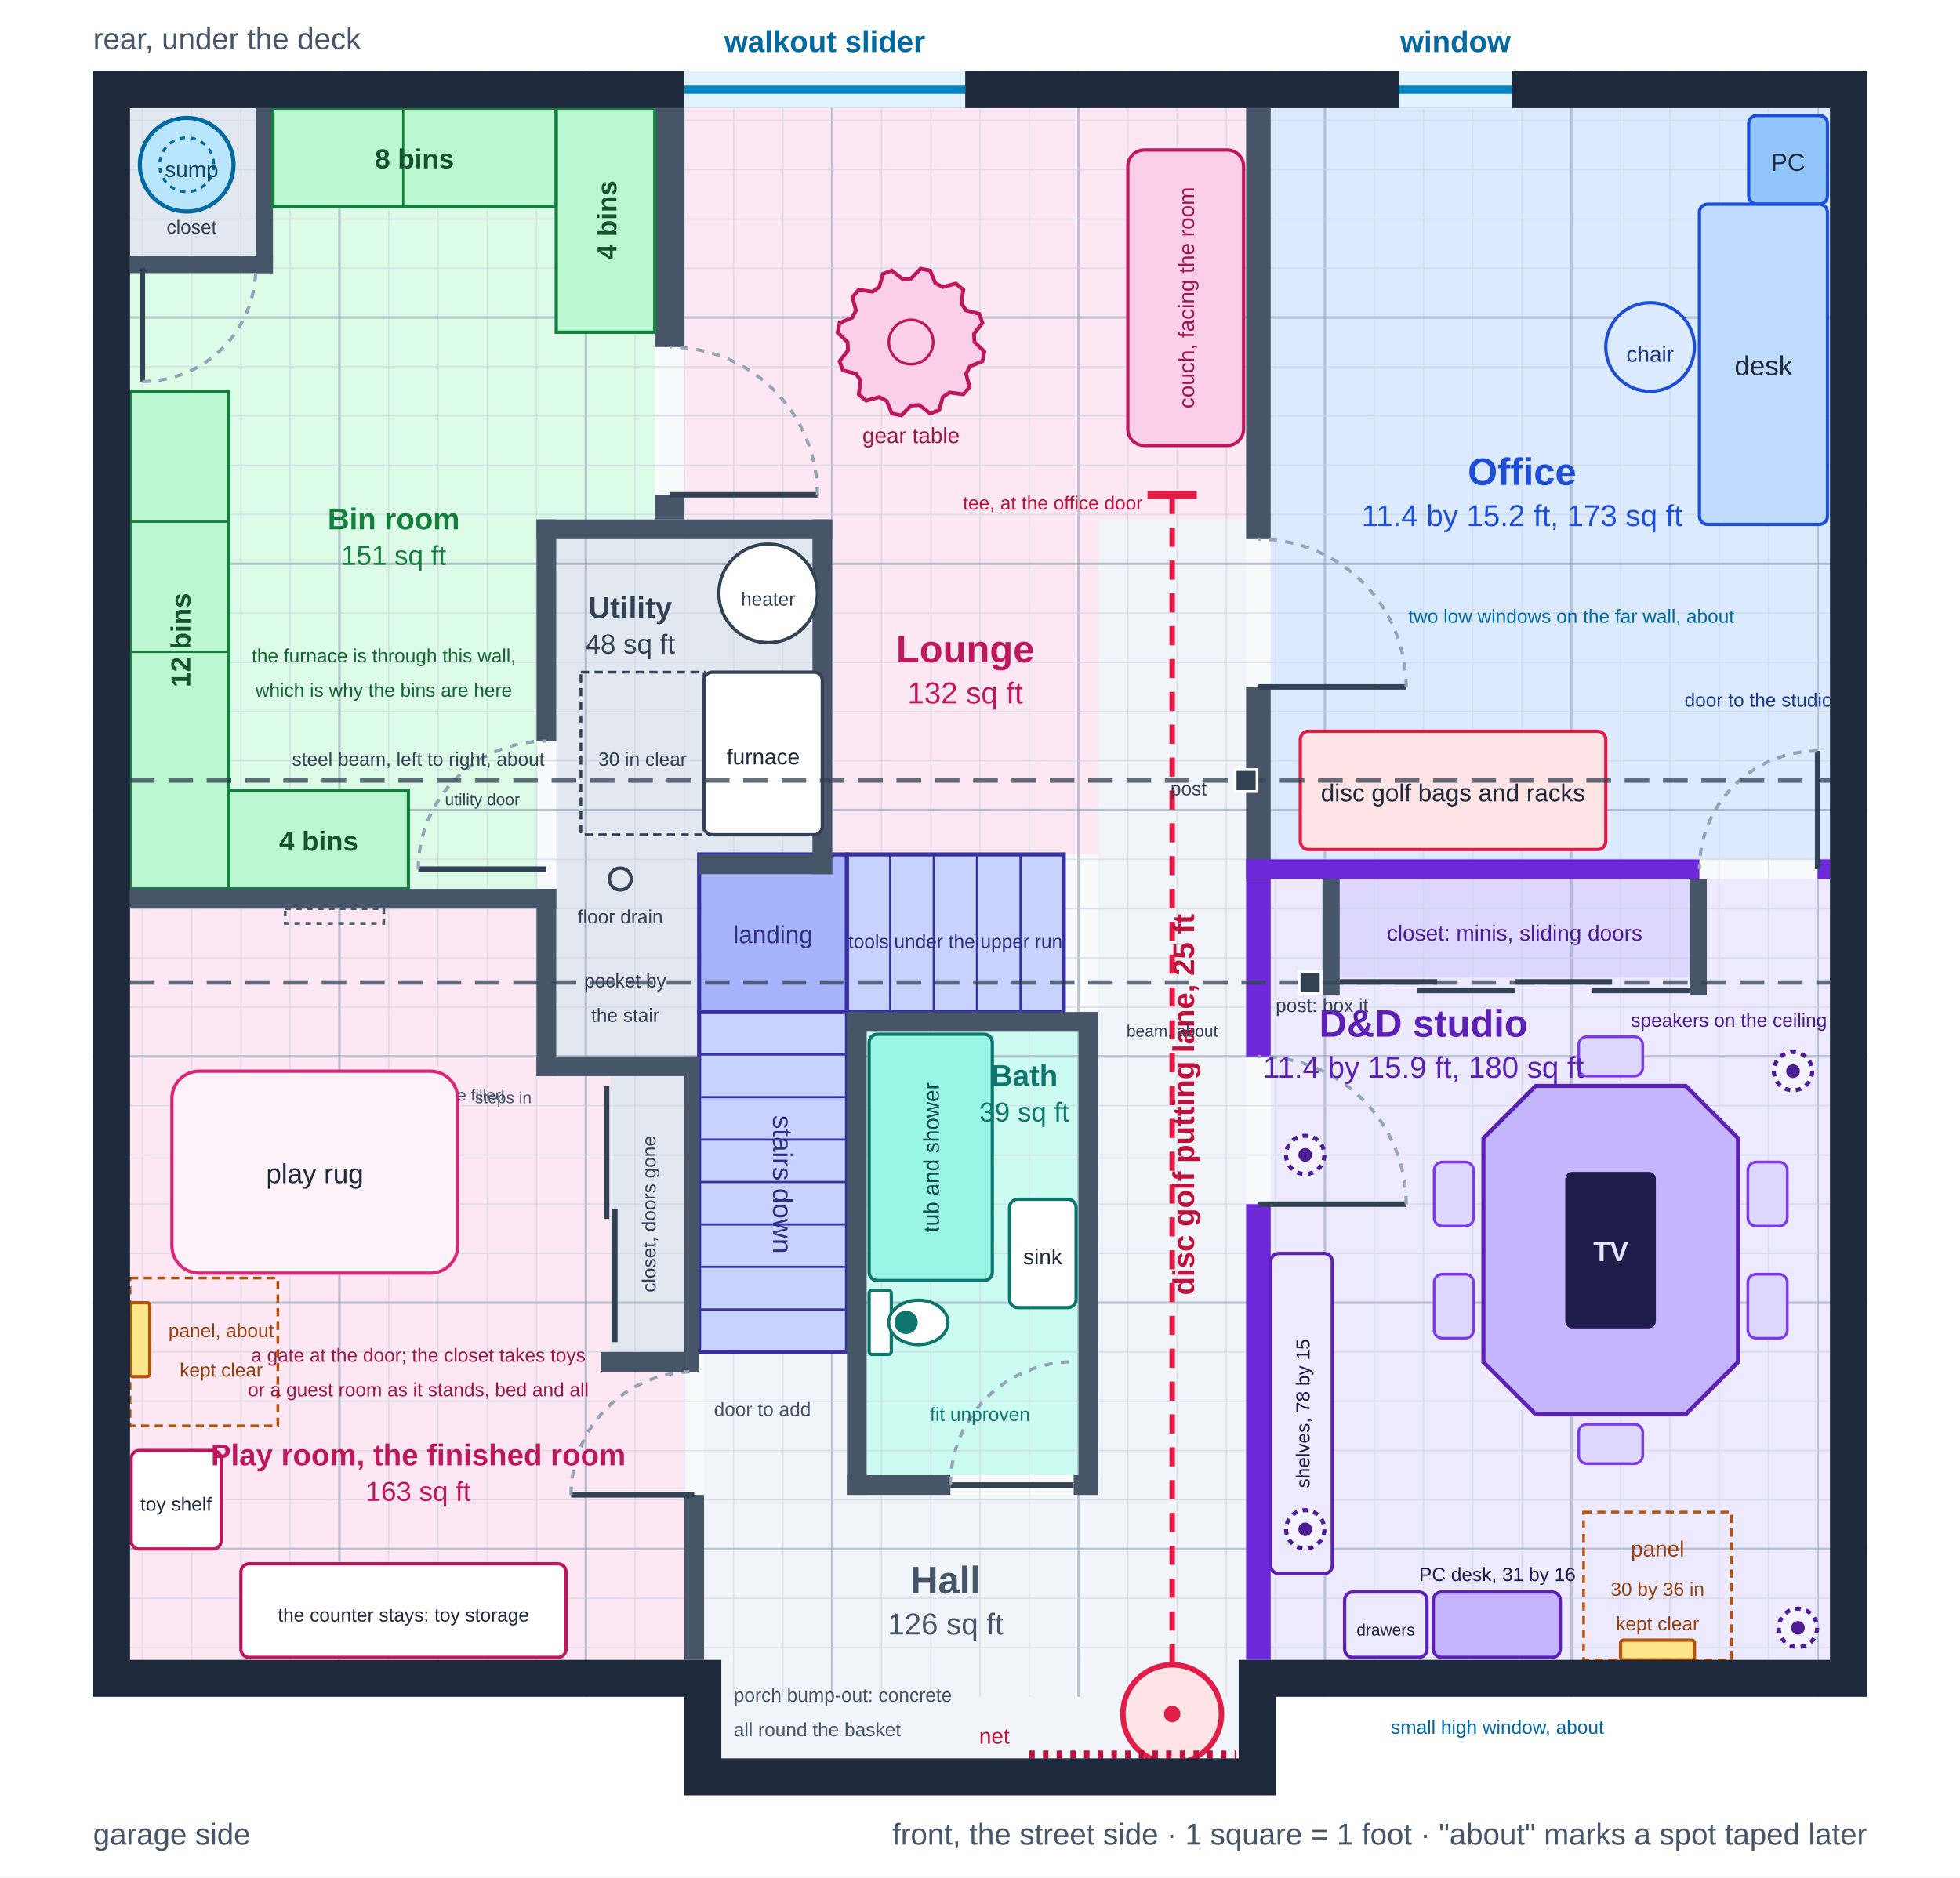
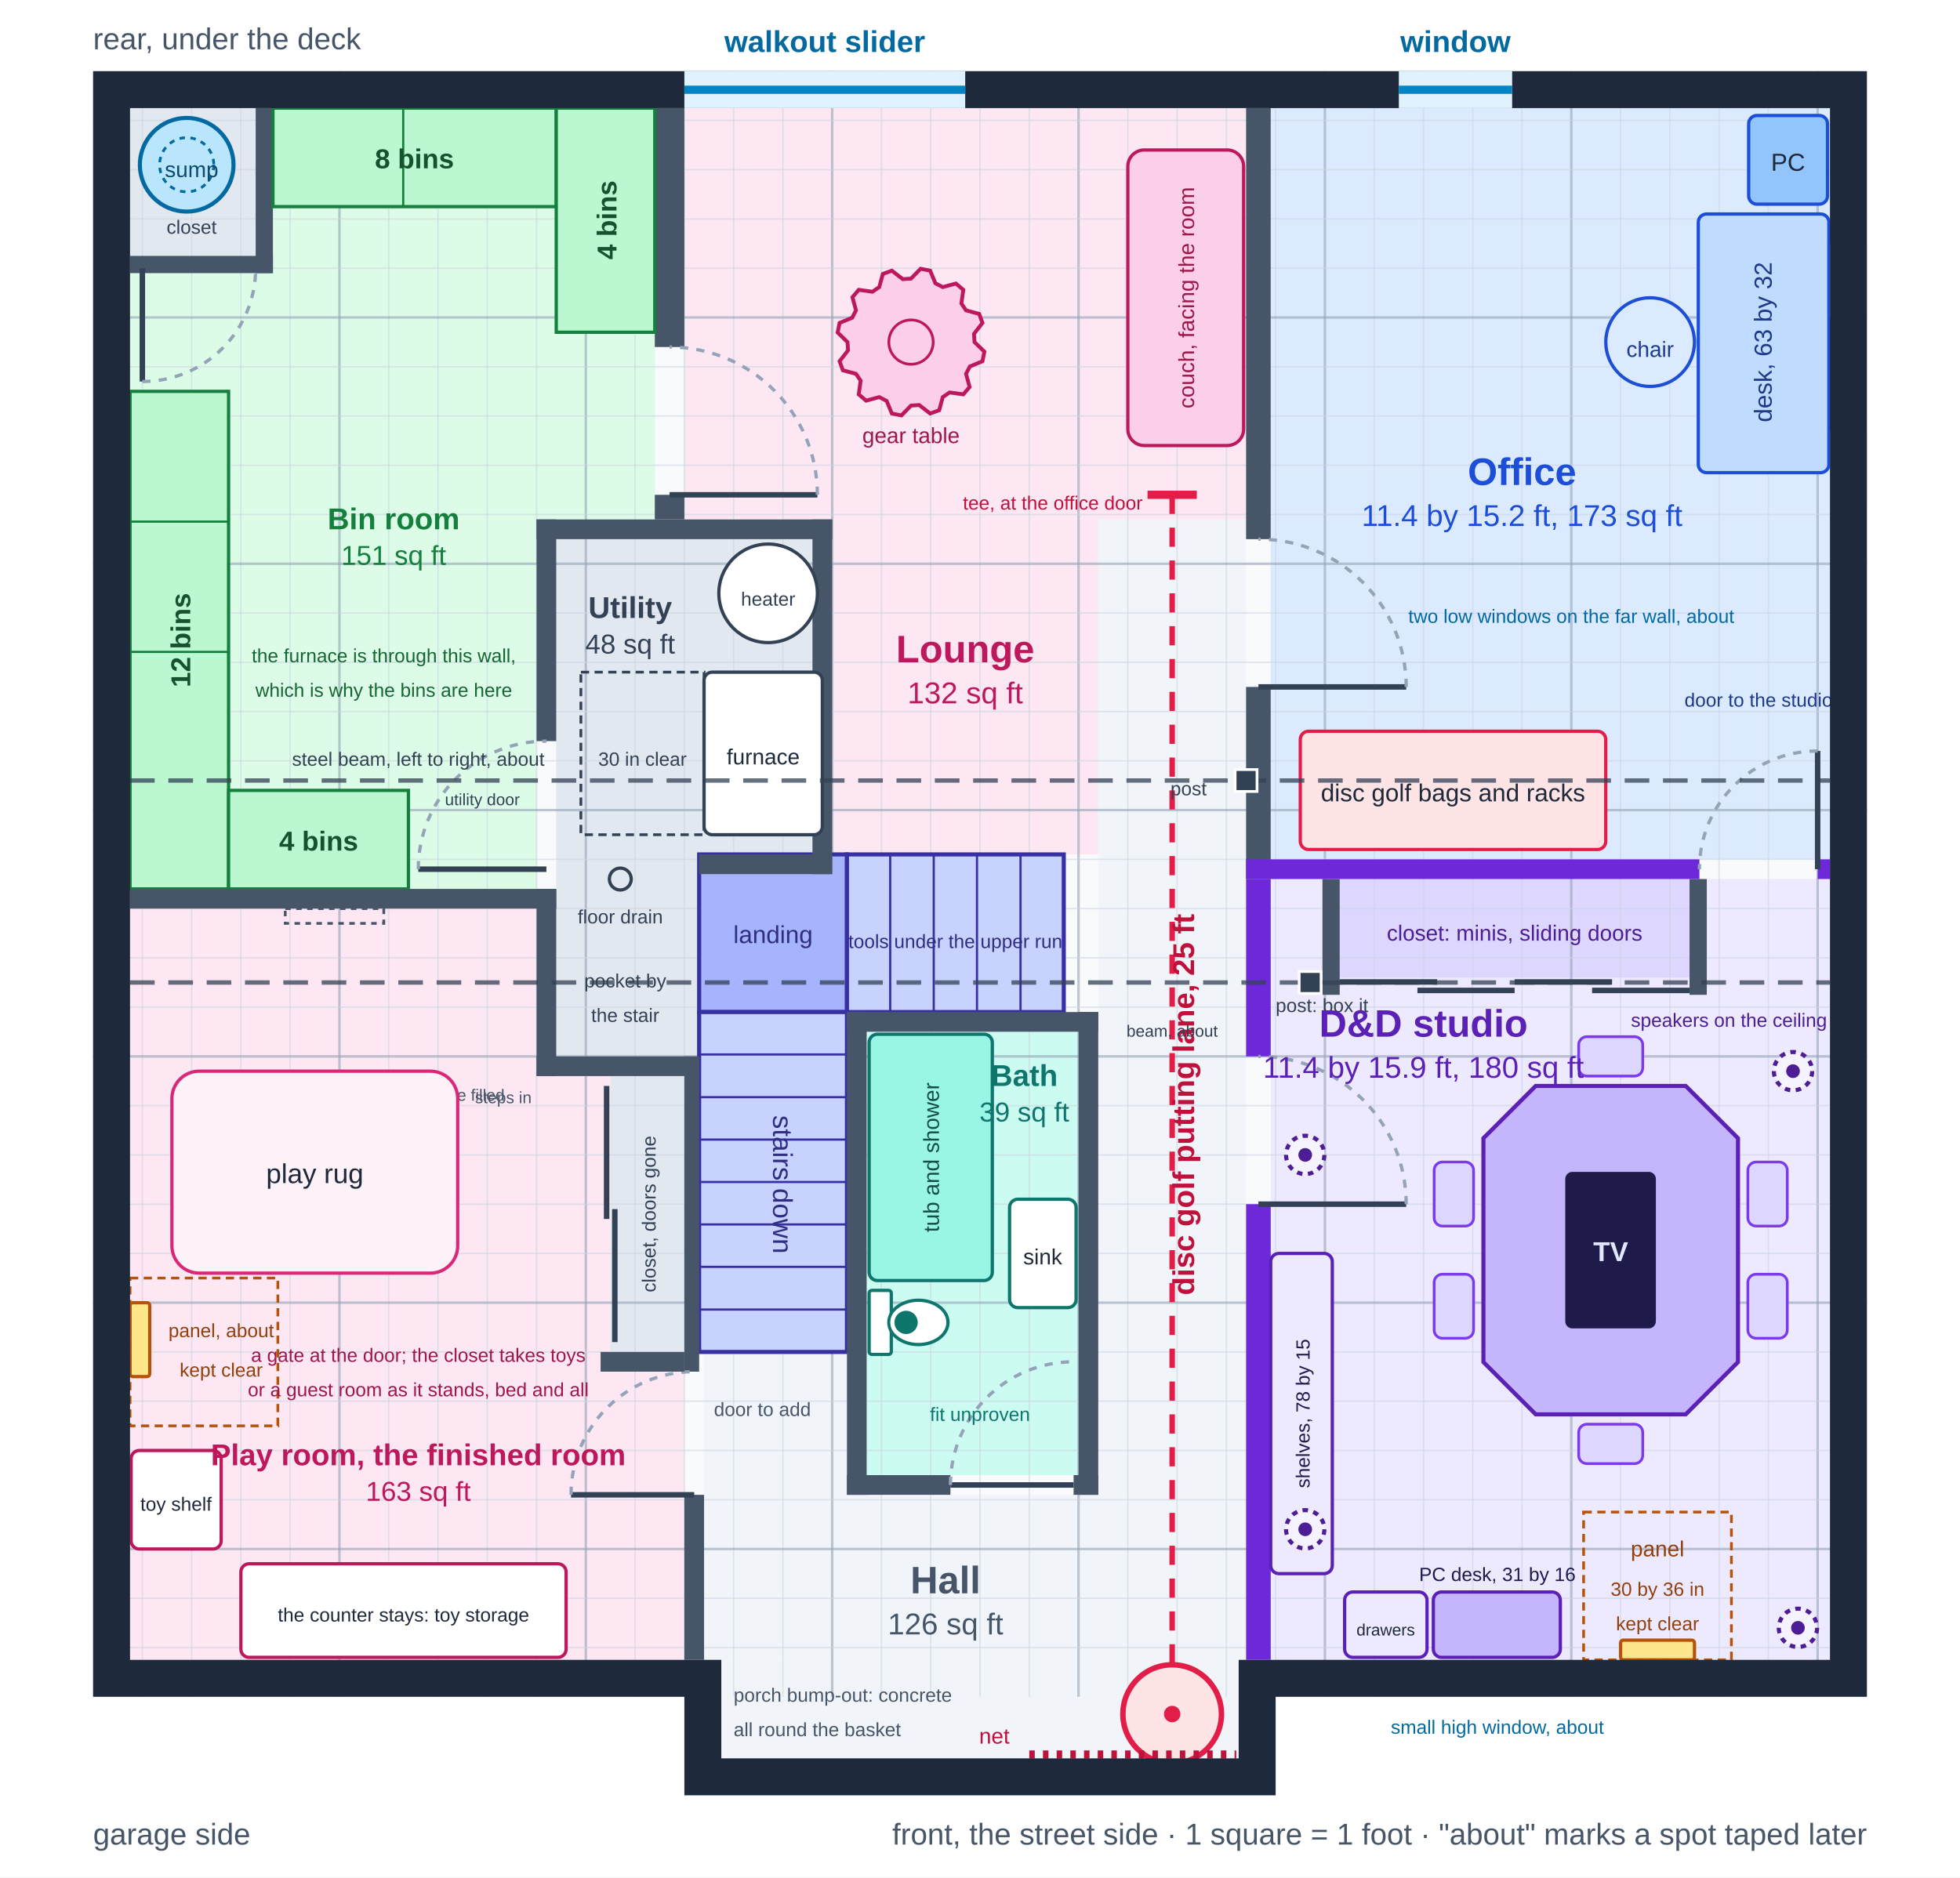
<svg xmlns="http://www.w3.org/2000/svg" viewBox="0 0 716 686" width="716" height="686" font-family="Segoe UI, Arial, sans-serif" role="img" aria-label="The basement with the D&amp;D studio by the office: studio, office, bins by the utilities, the finished room as the play room, the lane">
  <rect width="716" height="686" fill="#ffffff" />
  <rect x="34.0" y="26.0" width="648.0" height="594.0" fill="#f8fafc" />
  <rect x="250.0" y="620.0" width="216.0" height="36.0" fill="#f8fafc" />
  <rect x="47.5" y="39.5" width="191.7" height="150.3" fill="#dcfce7" />
  <rect x="47.5" y="189.8" width="148.5" height="135.0" fill="#dcfce7" />
  <rect x="47.5" y="39.5" width="45.9" height="54.0" fill="#e2e8f0" />
  <rect x="47.5" y="332.0" width="148.5" height="54.0" fill="#fce7f3" />
  <rect x="47.5" y="386.0" width="202.5" height="220.5" fill="#fce7f3" />
  <rect x="223.0" y="393.2" width="27.0" height="100.8" fill="#e2e8f0" />
  <rect x="464.2" y="321.2" width="204.3" height="285.3" fill="#ede9fe" />
  <rect x="489.4" y="321.2" width="127.8" height="36.0" fill="#ddd6fe" />
  <rect x="203.2" y="197.0" width="100.8" height="115.2" fill="#e2e8f0" />
  <rect x="203.2" y="312.2" width="52.2" height="73.8" fill="#e2e8f0" />
  <rect x="250.0" y="39.5" width="205.2" height="150.3" fill="#fce7f3" />
  <rect x="304.0" y="189.8" width="97.2" height="122.4" fill="#fce7f3" />
  <rect x="401.2" y="189.8" width="54.0" height="180.0" fill="#f1f5f9" />
  <rect x="401.2" y="369.8" width="54.0" height="176.4" fill="#f1f5f9" />
  <rect x="257.2" y="494.0" width="52.2" height="52.2" fill="#f1f5f9" />
  <rect x="257.2" y="546.2" width="198.0" height="60.3" fill="#f1f5f9" />
  <rect x="263.5" y="606.5" width="189.0" height="36.0" fill="#f1f5f9" />
  <rect x="464.2" y="39.5" width="204.3" height="274.5" fill="#dbeafe" />
  <rect x="316.6" y="377.0" width="77.4" height="162.0" fill="#ccfbf1" />
  <line x1="52.0" y1="26.0" x2="52.0" y2="620.0" stroke="#cbd5e1" stroke-width="0.5" opacity="0.6" />
  <line x1="70.0" y1="26.0" x2="70.0" y2="620.0" stroke="#cbd5e1" stroke-width="0.5" opacity="0.6" />
  <line x1="88.0" y1="26.0" x2="88.0" y2="620.0" stroke="#cbd5e1" stroke-width="0.5" opacity="0.6" />
  <line x1="106.0" y1="26.0" x2="106.0" y2="620.0" stroke="#cbd5e1" stroke-width="0.5" opacity="0.6" />
  <line x1="124.0" y1="26.0" x2="124.0" y2="620.0" stroke="#94a3b8" stroke-width="0.9" opacity="0.6" />
  <line x1="142.0" y1="26.0" x2="142.0" y2="620.0" stroke="#cbd5e1" stroke-width="0.5" opacity="0.6" />
  <line x1="160.0" y1="26.0" x2="160.0" y2="620.0" stroke="#cbd5e1" stroke-width="0.5" opacity="0.6" />
  <line x1="178.0" y1="26.0" x2="178.0" y2="620.0" stroke="#cbd5e1" stroke-width="0.5" opacity="0.6" />
  <line x1="196.0" y1="26.0" x2="196.0" y2="620.0" stroke="#cbd5e1" stroke-width="0.5" opacity="0.6" />
  <line x1="214.0" y1="26.0" x2="214.0" y2="620.0" stroke="#94a3b8" stroke-width="0.9" opacity="0.6" />
  <line x1="232.0" y1="26.0" x2="232.0" y2="620.0" stroke="#cbd5e1" stroke-width="0.5" opacity="0.6" />
  <line x1="250.0" y1="26.0" x2="250.0" y2="620.0" stroke="#cbd5e1" stroke-width="0.5" opacity="0.6" />
  <line x1="268.0" y1="26.0" x2="268.0" y2="620.0" stroke="#cbd5e1" stroke-width="0.5" opacity="0.6" />
  <line x1="286.0" y1="26.0" x2="286.0" y2="620.0" stroke="#cbd5e1" stroke-width="0.5" opacity="0.6" />
  <line x1="304.0" y1="26.0" x2="304.0" y2="620.0" stroke="#94a3b8" stroke-width="0.9" opacity="0.6" />
  <line x1="322.0" y1="26.0" x2="322.0" y2="620.0" stroke="#cbd5e1" stroke-width="0.5" opacity="0.6" />
  <line x1="340.0" y1="26.0" x2="340.0" y2="620.0" stroke="#cbd5e1" stroke-width="0.5" opacity="0.6" />
  <line x1="358.0" y1="26.0" x2="358.0" y2="620.0" stroke="#cbd5e1" stroke-width="0.5" opacity="0.6" />
  <line x1="376.0" y1="26.0" x2="376.0" y2="620.0" stroke="#cbd5e1" stroke-width="0.5" opacity="0.6" />
  <line x1="394.0" y1="26.0" x2="394.0" y2="620.0" stroke="#94a3b8" stroke-width="0.9" opacity="0.6" />
  <line x1="412.0" y1="26.0" x2="412.0" y2="620.0" stroke="#cbd5e1" stroke-width="0.5" opacity="0.6" />
  <line x1="430.0" y1="26.0" x2="430.0" y2="620.0" stroke="#cbd5e1" stroke-width="0.5" opacity="0.6" />
  <line x1="448.0" y1="26.0" x2="448.0" y2="620.0" stroke="#cbd5e1" stroke-width="0.5" opacity="0.6" />
  <line x1="466.0" y1="26.0" x2="466.0" y2="620.0" stroke="#cbd5e1" stroke-width="0.5" opacity="0.6" />
  <line x1="484.0" y1="26.0" x2="484.0" y2="620.0" stroke="#94a3b8" stroke-width="0.9" opacity="0.6" />
  <line x1="502.0" y1="26.0" x2="502.0" y2="620.0" stroke="#cbd5e1" stroke-width="0.5" opacity="0.6" />
  <line x1="520.0" y1="26.0" x2="520.0" y2="620.0" stroke="#cbd5e1" stroke-width="0.5" opacity="0.6" />
  <line x1="538.0" y1="26.0" x2="538.0" y2="620.0" stroke="#cbd5e1" stroke-width="0.5" opacity="0.6" />
  <line x1="556.0" y1="26.0" x2="556.0" y2="620.0" stroke="#cbd5e1" stroke-width="0.5" opacity="0.6" />
  <line x1="574.0" y1="26.0" x2="574.0" y2="620.0" stroke="#94a3b8" stroke-width="0.9" opacity="0.6" />
  <line x1="592.0" y1="26.0" x2="592.0" y2="620.0" stroke="#cbd5e1" stroke-width="0.5" opacity="0.6" />
  <line x1="610.0" y1="26.0" x2="610.0" y2="620.0" stroke="#cbd5e1" stroke-width="0.5" opacity="0.6" />
  <line x1="628.0" y1="26.0" x2="628.0" y2="620.0" stroke="#cbd5e1" stroke-width="0.5" opacity="0.6" />
  <line x1="646.0" y1="26.0" x2="646.0" y2="620.0" stroke="#cbd5e1" stroke-width="0.5" opacity="0.6" />
  <line x1="664.0" y1="26.0" x2="664.0" y2="620.0" stroke="#94a3b8" stroke-width="0.9" opacity="0.6" />
  <line x1="34.0" y1="44.0" x2="682.0" y2="44.0" stroke="#cbd5e1" stroke-width="0.5" opacity="0.6" />
  <line x1="34.0" y1="62.0" x2="682.0" y2="62.0" stroke="#cbd5e1" stroke-width="0.5" opacity="0.6" />
  <line x1="34.0" y1="80.0" x2="682.0" y2="80.0" stroke="#cbd5e1" stroke-width="0.5" opacity="0.6" />
  <line x1="34.0" y1="98.0" x2="682.0" y2="98.0" stroke="#cbd5e1" stroke-width="0.5" opacity="0.6" />
  <line x1="34.0" y1="116.0" x2="682.0" y2="116.0" stroke="#94a3b8" stroke-width="0.9" opacity="0.6" />
  <line x1="34.0" y1="134.0" x2="682.0" y2="134.0" stroke="#cbd5e1" stroke-width="0.5" opacity="0.6" />
  <line x1="34.0" y1="152.0" x2="682.0" y2="152.0" stroke="#cbd5e1" stroke-width="0.5" opacity="0.6" />
  <line x1="34.0" y1="170.0" x2="682.0" y2="170.0" stroke="#cbd5e1" stroke-width="0.5" opacity="0.6" />
  <line x1="34.0" y1="188.0" x2="682.0" y2="188.0" stroke="#cbd5e1" stroke-width="0.5" opacity="0.6" />
  <line x1="34.0" y1="206.0" x2="682.0" y2="206.0" stroke="#94a3b8" stroke-width="0.9" opacity="0.6" />
  <line x1="34.0" y1="224.0" x2="682.0" y2="224.0" stroke="#cbd5e1" stroke-width="0.5" opacity="0.6" />
  <line x1="34.0" y1="242.0" x2="682.0" y2="242.0" stroke="#cbd5e1" stroke-width="0.5" opacity="0.6" />
  <line x1="34.0" y1="260.0" x2="682.0" y2="260.0" stroke="#cbd5e1" stroke-width="0.5" opacity="0.6" />
  <line x1="34.0" y1="278.0" x2="682.0" y2="278.0" stroke="#cbd5e1" stroke-width="0.5" opacity="0.6" />
  <line x1="34.0" y1="296.0" x2="682.0" y2="296.0" stroke="#94a3b8" stroke-width="0.9" opacity="0.6" />
  <line x1="34.0" y1="314.0" x2="682.0" y2="314.0" stroke="#cbd5e1" stroke-width="0.5" opacity="0.6" />
  <line x1="34.0" y1="332.0" x2="682.0" y2="332.0" stroke="#cbd5e1" stroke-width="0.5" opacity="0.6" />
  <line x1="34.0" y1="350.0" x2="682.0" y2="350.0" stroke="#cbd5e1" stroke-width="0.5" opacity="0.6" />
  <line x1="34.0" y1="368.0" x2="682.0" y2="368.0" stroke="#cbd5e1" stroke-width="0.5" opacity="0.6" />
  <line x1="34.0" y1="386.0" x2="682.0" y2="386.0" stroke="#94a3b8" stroke-width="0.9" opacity="0.6" />
  <line x1="34.0" y1="404.0" x2="682.0" y2="404.0" stroke="#cbd5e1" stroke-width="0.5" opacity="0.6" />
  <line x1="34.0" y1="422.0" x2="682.0" y2="422.0" stroke="#cbd5e1" stroke-width="0.5" opacity="0.6" />
  <line x1="34.0" y1="440.0" x2="682.0" y2="440.0" stroke="#cbd5e1" stroke-width="0.5" opacity="0.6" />
  <line x1="34.0" y1="458.0" x2="682.0" y2="458.0" stroke="#cbd5e1" stroke-width="0.5" opacity="0.6" />
  <line x1="34.0" y1="476.0" x2="682.0" y2="476.0" stroke="#94a3b8" stroke-width="0.9" opacity="0.6" />
  <line x1="34.0" y1="494.0" x2="682.0" y2="494.0" stroke="#cbd5e1" stroke-width="0.5" opacity="0.6" />
  <line x1="34.0" y1="512.0" x2="682.0" y2="512.0" stroke="#cbd5e1" stroke-width="0.5" opacity="0.6" />
  <line x1="34.0" y1="530.0" x2="682.0" y2="530.0" stroke="#cbd5e1" stroke-width="0.5" opacity="0.6" />
  <line x1="34.0" y1="548.0" x2="682.0" y2="548.0" stroke="#cbd5e1" stroke-width="0.5" opacity="0.6" />
  <line x1="34.0" y1="566.0" x2="682.0" y2="566.0" stroke="#94a3b8" stroke-width="0.9" opacity="0.6" />
  <line x1="34.0" y1="584.0" x2="682.0" y2="584.0" stroke="#cbd5e1" stroke-width="0.5" opacity="0.6" />
  <line x1="34.0" y1="602.0" x2="682.0" y2="602.0" stroke="#cbd5e1" stroke-width="0.5" opacity="0.6" />
  <rect x="255.4" y="312.2" width="54.0" height="57.6" fill="#a5b4fc" stroke="#3730a3" stroke-width="1.5" />
  <rect x="309.4" y="312.2" width="79.2" height="57.6" fill="#c7d2fe" stroke="#3730a3" stroke-width="1.5" />
  <line x1="325.2" y1="312.2" x2="325.2" y2="369.8" stroke="#3730a3" stroke-width="0.8" />
  <line x1="341.1" y1="312.2" x2="341.1" y2="369.8" stroke="#3730a3" stroke-width="0.8" />
  <line x1="356.9" y1="312.2" x2="356.9" y2="369.8" stroke="#3730a3" stroke-width="0.8" />
  <line x1="372.8" y1="312.2" x2="372.8" y2="369.8" stroke="#3730a3" stroke-width="0.8" />
  <rect x="255.4" y="369.8" width="54.0" height="124.2" fill="#c7d2fe" stroke="#3730a3" stroke-width="1.5" />
  <line x1="255.4" y1="385.3" x2="309.4" y2="385.3" stroke="#3730a3" stroke-width="0.8" />
  <line x1="255.4" y1="400.9" x2="309.4" y2="400.9" stroke="#3730a3" stroke-width="0.8" />
  <line x1="255.4" y1="416.4" x2="309.4" y2="416.4" stroke="#3730a3" stroke-width="0.8" />
  <line x1="255.4" y1="431.9" x2="309.4" y2="431.9" stroke="#3730a3" stroke-width="0.8" />
  <line x1="255.4" y1="447.4" x2="309.4" y2="447.4" stroke="#3730a3" stroke-width="0.8" />
  <line x1="255.4" y1="462.9" x2="309.4" y2="462.9" stroke="#3730a3" stroke-width="0.8" />
  <line x1="255.4" y1="478.5" x2="309.4" y2="478.5" stroke="#3730a3" stroke-width="0.8" />
  <text x="282.4" y="344.6" font-size="9" fill="#312e81" text-anchor="middle">landing</text>
  <text x="282.4" y="432.8" font-size="10" fill="#312e81" text-anchor="middle" transform="rotate(90 282.4 432.8)">stairs down</text>
  <rect x="239.2" y="39.5" width="10.8" height="87.3" fill="#475569" />
  <rect x="239.2" y="180.8" width="10.8" height="9.0" fill="#475569" />
  <rect x="196.0" y="189.8" width="7.2" height="81.0" fill="#475569" />
  <rect x="196.0" y="189.8" width="108.0" height="7.2" fill="#475569" />
  <line x1="244.6" y1="180.8" x2="298.6" y2="180.8" stroke="#334155" stroke-width="2" />
  <path d="M 298.6 180.8 A 54.0 54.0 0 0 0 244.6 126.8" fill="none" stroke="#94a3b8" stroke-width="1.2" stroke-dasharray="3,3" />
  <rect x="47.5" y="93.5" width="52.2" height="6.3" fill="#475569" />
  <rect x="93.4" y="39.5" width="6.3" height="60.3" fill="#475569" />
  <line x1="52.0" y1="98.0" x2="52.0" y2="139.4" stroke="#334155" stroke-width="2" />
  <path d="M 52.0 139.4 A 41.4 41.4 0 0 0 93.4 98.0" fill="none" stroke="#94a3b8" stroke-width="1.2" stroke-dasharray="3,3" />
  <circle cx="68.2" cy="60.2" r="17.1" fill="#bae6fd" stroke="#0369a1" stroke-width="1.5" />
  <circle cx="68.2" cy="60.2" r="9.9" fill="none" stroke="#0369a1" stroke-width="1" stroke-dasharray="2,2" />
  <text x="70.0" y="64.7" font-size="8" fill="#0c4a6e" text-anchor="middle">sump</text>
  <text x="70.0" y="85.4" font-size="7" fill="#334155" text-anchor="middle">closet</text>
  <rect x="99.7" y="39.5" width="103.5" height="36.0" fill="#bbf7d0" stroke="#15803d" stroke-width="1.2" />
  <line x1="147.3" y1="39.5" x2="147.3" y2="75.5" stroke="#15803d" stroke-width="0.8" />
  <text x="151.4" y="61.5" font-size="10" font-weight="700" fill="#14532d" text-anchor="middle">8 bins</text>
  <rect x="47.5" y="143.0" width="36.0" height="181.8" fill="#bbf7d0" stroke="#15803d" stroke-width="1.2" />
  <line x1="47.5" y1="190.6" x2="83.5" y2="190.6" stroke="#15803d" stroke-width="0.8" />
  <line x1="47.5" y1="238.2" x2="83.5" y2="238.2" stroke="#15803d" stroke-width="0.8" />
  <text x="65.5" y="237.9" font-size="10" font-weight="700" fill="#14532d" text-anchor="middle" transform="rotate(-90 65.5 233.9)">12 bins</text>
  <rect x="83.5" y="288.8" width="65.7" height="36.0" fill="#bbf7d0" stroke="#15803d" stroke-width="1.2" />
  <text x="116.4" y="310.8" font-size="10" font-weight="700" fill="#14532d" text-anchor="middle">4 bins</text>
  <text x="176.2" y="294.2" font-size="6" fill="#334155" text-anchor="middle">utility door</text>
  <rect x="203.2" y="39.5" width="36.0" height="81.9" fill="#bbf7d0" stroke="#15803d" stroke-width="1.2" />
  <text x="221.2" y="84.4" font-size="10" font-weight="700" fill="#14532d" text-anchor="middle" transform="rotate(-90 221.2 80.4)">4 bins</text>
  <text x="140.2" y="242.0" font-size="7" fill="#166534" text-anchor="middle">the furnace is through this wall,</text>
  <text x="140.2" y="254.6" font-size="7" fill="#166534" text-anchor="middle">which is why the bins are here</text>
  <rect x="47.5" y="324.8" width="155.7" height="7.2" fill="#475569" />
  <rect x="196.0" y="324.8" width="7.2" height="68.4" fill="#475569" />
  <rect x="196.0" y="386.0" width="59.4" height="7.2" fill="#475569" />
  <rect x="250.0" y="386.0" width="5.4" height="115.2" fill="#475569" />
  <rect x="250.0" y="546.2" width="7.2" height="60.3" fill="#475569" />
  <line x1="253.6" y1="546.2" x2="208.6" y2="546.2" stroke="#334155" stroke-width="2" />
  <path d="M 208.6 546.2 A 45.0 45.0 0 0 1 253.6 501.2" fill="none" stroke="#94a3b8" stroke-width="1.2" stroke-dasharray="3,3" />
  <text x="260.8" y="517.4" font-size="7" fill="#475569" text-anchor="start">door to add</text>
  <rect x="219.4" y="494.0" width="30.6" height="7.2" fill="#475569" />
  <line x1="221.6" y1="396.8" x2="221.6" y2="445.4" stroke="#334155" stroke-width="2" />
  <line x1="224.6" y1="441.8" x2="224.6" y2="490.4" stroke="#334155" stroke-width="2" />
  <text x="236.5" y="443.6" font-size="7" fill="#334155" text-anchor="middle" transform="rotate(-90 236.5 443.6)" dy="3">closet, doors gone</text>
  <text x="194.2" y="403.1" font-size="6" fill="#475569" text-anchor="end">steps in</text>
  <rect x="47.5" y="476.0" width="7.2" height="27.0" rx="1" fill="#fde68a" stroke="#b45309" stroke-width="1.2" />
  <rect x="47.5" y="467.0" width="54.0" height="54.0" fill="none" stroke="#b45309" stroke-width="1" stroke-dasharray="3,2" />
  <text x="80.8" y="488.6" font-size="7" fill="#92400e" text-anchor="middle">panel, about</text>
  <text x="80.8" y="503.0" font-size="7" fill="#92400e" text-anchor="middle">kept clear</text>
  <rect x="104.2" y="332.0" width="36.0" height="5.4" fill="none" stroke="#475569" stroke-width="1" stroke-dasharray="2,2" />
  <text x="134.8" y="402.2" font-size="6" fill="#475569" text-anchor="middle">framed opening, centered, to be filled</text>
  <rect x="62.8" y="391.4" width="104.4" height="73.8" rx="10" fill="#fdf2f8" stroke="#db2777" stroke-width="1.2" />
  <text x="115.0" y="432.3" font-size="10" fill="#1e293b" text-anchor="middle">play rug</text>
  <rect x="88.0" y="571.4" width="118.8" height="34.2" rx="3" fill="#ffffff" stroke="#be185d" stroke-width="1.2" />
  <text x="147.4" y="592.5" font-size="7" fill="#1e293b" text-anchor="middle">the counter stays: toy storage</text>
  <rect x="47.9" y="530.0" width="32.9" height="36.0" rx="3" fill="#ffffff" stroke="#be185d" stroke-width="1.2" />
  <text x="64.3" y="552.0" font-size="7" fill="#1e293b" text-anchor="middle">toy shelf</text>
  <text x="152.8" y="497.6" font-size="7" fill="#9d174d" text-anchor="middle">a gate at the door; the closet takes toys</text>
  <text x="152.8" y="510.2" font-size="7" fill="#9d174d" text-anchor="middle">or a guest room as it stands, bed and all</text>
  <rect x="455.2" y="321.2" width="9.0" height="64.8" fill="#6d28d9" />
  <rect x="455.2" y="440.0" width="9.0" height="166.5" fill="#6d28d9" />
  <line x1="459.7" y1="440.0" x2="513.7" y2="440.0" stroke="#334155" stroke-width="2" />
  <path d="M 513.7 440.0 A 54.0 54.0 0 0 0 459.7 386.0" fill="none" stroke="#94a3b8" stroke-width="1.2" stroke-dasharray="3,3" />
  <text x="466.0" y="369.8" font-size="7" fill="#334155" text-anchor="start">post: box it</text>
  <rect x="483.1" y="321.2" width="6.3" height="42.3" fill="#475569" />
  <rect x="617.2" y="321.2" width="6.3" height="42.3" fill="#475569" />
  <line x1="489.4" y1="358.8" x2="525.0" y2="358.8" stroke="#334155" stroke-width="2" />
  <line x1="517.8" y1="361.9" x2="553.3" y2="361.9" stroke="#334155" stroke-width="2" />
  <line x1="553.3" y1="358.8" x2="588.9" y2="358.8" stroke="#334155" stroke-width="2" />
  <line x1="581.6" y1="361.9" x2="617.2" y2="361.9" stroke="#334155" stroke-width="2" />
  <text x="553.3" y="343.7" font-size="8" fill="#4c1d95" text-anchor="middle">closet: minis, sliding doors</text>
  <polygon points="561.0,396.8 615.8,396.8 634.9,415.9 634.9,497.7 615.8,516.8 561.0,516.8 541.9,497.7 541.9,415.9" fill="#c4b5fd" stroke="#5b21b6" stroke-width="1.5" />
  <rect x="572.4" y="428.8" width="31.9" height="56.0" rx="2" fill="#1e1b4b" stroke="#1e1b4b" stroke-width="1.2" />
  <text x="588.4" y="460.8" font-size="10" font-weight="700" fill="#e0e7ff" text-anchor="middle">TV</text>
  <rect x="576.7" y="378.8" width="23.4" height="14.4" rx="3" fill="#ddd6fe" stroke="#7c3aed" />
  <rect x="576.7" y="520.4" width="23.4" height="14.4" rx="3" fill="#ddd6fe" stroke="#7c3aed" />
  <rect x="523.9" y="424.6" width="14.4" height="23.4" rx="3" fill="#ddd6fe" stroke="#7c3aed" />
  <rect x="638.5" y="424.6" width="14.4" height="23.4" rx="3" fill="#ddd6fe" stroke="#7c3aed" />
  <rect x="523.9" y="465.6" width="14.4" height="23.4" rx="3" fill="#ddd6fe" stroke="#7c3aed" />
  <rect x="638.5" y="465.6" width="14.4" height="23.4" rx="3" fill="#ddd6fe" stroke="#7c3aed" />
  <rect x="464.2" y="458.0" width="22.5" height="117.0" rx="3" fill="#ede9fe" stroke="#5b21b6" stroke-width="1.2" />
  <text x="475.4" y="516.5" font-size="7" fill="#1e1b4b" text-anchor="middle" transform="rotate(-90 475.4 516.5)" dy="3">shelves, 78 by 15</text>
  <rect x="523.6" y="581.7" width="46.4" height="23.9" rx="3" fill="#c4b5fd" stroke="#5b21b6" stroke-width="1.2" />
  <text x="547.0" y="577.7" font-size="7" fill="#1e1b4b" text-anchor="middle">PC desk, 31 by 16</text>
  <rect x="491.2" y="581.7" width="30.1" height="23.9" rx="3" fill="#ede9fe" stroke="#5b21b6" stroke-width="1.2" />
  <text x="506.2" y="597.6" font-size="6" fill="#1e293b" text-anchor="middle">drawers</text>
  <rect x="592.0" y="599.3" width="27.0" height="7.2" rx="1" fill="#fde68a" stroke="#b45309" stroke-width="1.2" />
  <rect x="578.5" y="552.5" width="54.0" height="54.0" fill="none" stroke="#b45309" stroke-width="1" stroke-dasharray="3,2" />
  <text x="605.5" y="568.7" font-size="8" fill="#92400e" text-anchor="middle">panel</text>
  <text x="605.5" y="583.1" font-size="7" fill="#92400e" text-anchor="middle">30 by 36 in</text>
  <text x="605.5" y="595.7" font-size="7" fill="#92400e" text-anchor="middle">kept clear</text>
  <circle cx="476.8" cy="422.0" r="7" fill="#f5f3ff" stroke="#4c1d95" stroke-width="1.5" stroke-dasharray="2,2" />
  <circle cx="476.8" cy="422.0" r="2.5" fill="#4c1d95" />
  <circle cx="655.0" cy="391.4" r="7" fill="#f5f3ff" stroke="#4c1d95" stroke-width="1.5" stroke-dasharray="2,2" />
  <circle cx="655.0" cy="391.4" r="2.5" fill="#4c1d95" />
  <circle cx="476.8" cy="558.8" r="7" fill="#f5f3ff" stroke="#4c1d95" stroke-width="1.5" stroke-dasharray="2,2" />
  <circle cx="476.8" cy="558.8" r="2.5" fill="#4c1d95" />
  <circle cx="656.8" cy="594.8" r="7" fill="#f5f3ff" stroke="#4c1d95" stroke-width="1.5" stroke-dasharray="2,2" />
  <circle cx="656.8" cy="594.8" r="2.5" fill="#4c1d95" />
  <text x="631.6" y="375.2" font-size="7" fill="#4c1d95" text-anchor="middle">speakers on the ceiling</text>
  <rect x="529.0" y="606.5" width="36.0" height="13.5" fill="#e0f2fe" />
  <line x1="529.0" y1="613.3" x2="565.0" y2="613.3" stroke="#0284c7" stroke-width="3" />
  <text x="547.0" y="633.5" font-size="7" fill="#0369a1" text-anchor="middle">small high window, about</text>
  <rect x="296.8" y="189.8" width="7.2" height="129.6" fill="#475569" />
  <rect x="255.4" y="312.2" width="48.6" height="7.2" fill="#475569" />
  <line x1="199.6" y1="317.6" x2="152.8" y2="317.6" stroke="#334155" stroke-width="2" />
  <path d="M 152.8 317.6 A 46.8 46.8 0 0 1 199.6 270.8" fill="none" stroke="#94a3b8" stroke-width="1.2" stroke-dasharray="3,3" />
  <rect x="257.2" y="245.6" width="43.2" height="59.4" rx="3" fill="#ffffff" stroke="#334155" stroke-width="1.2" />
  <text x="278.8" y="279.3" font-size="8" fill="#1e293b" text-anchor="middle">furnace</text>
  <rect x="212.2" y="245.6" width="45.0" height="59.4" fill="none" stroke="#334155" stroke-width="1" stroke-dasharray="3,2" />
  <text x="234.7" y="279.8" font-size="7" fill="#334155" text-anchor="middle">30 in clear</text>
  <circle cx="280.6" cy="216.8" r="18.0" fill="#ffffff" stroke="#334155" stroke-width="1.2" />
  <text x="280.6" y="221.3" font-size="7" fill="#334155" text-anchor="middle">heater</text>
  <circle cx="226.6" cy="321.2" r="4" fill="none" stroke="#334155" stroke-width="1.2" />
  <text x="226.6" y="337.4" font-size="7" fill="#334155" text-anchor="middle">floor drain</text>
  <text x="228.4" y="360.8" font-size="7" fill="#334155" text-anchor="middle">pocket by</text>
  <text x="228.4" y="373.4" font-size="7" fill="#334155" text-anchor="middle">the stair</text>
  <rect x="412.0" y="54.8" width="42.3" height="108.0" rx="6" fill="#fbcfe8" stroke="#be185d" stroke-width="1.2" />
  <text x="433.2" y="108.8" font-size="8" fill="#9d174d" text-anchor="middle" transform="rotate(-90 433.2 108.8)" dy="3">couch, facing the room</text>
  <polygon points="356.0,125.0 359.6,128.5 358.9,132.0 354.3,133.9 352.9,136.6 354.2,141.4 351.9,144.1 346.9,143.4 344.4,145.1 343.1,149.9 339.8,151.1 335.8,148.0 332.8,148.2 329.3,151.8 325.8,151.1 323.9,146.5 321.2,145.1 316.4,146.4 313.7,144.1 314.4,139.1 312.7,136.6 307.9,135.3 306.7,132.0 309.8,128.0 309.6,125.0 306.0,121.5 306.7,118.0 311.3,116.1 312.7,113.4 311.4,108.6 313.7,105.9 318.7,106.6 321.2,104.9 322.5,100.1 325.8,98.9 329.8,102.0 332.8,101.8 336.3,98.2 339.8,98.9 341.7,103.5 344.4,104.9 349.2,103.6 351.9,105.9 351.2,110.9 352.9,113.4 357.7,114.7 358.9,118.0 355.8,122.0" fill="#fbcfe8" stroke="#be185d" stroke-width="1.4" />
  <circle cx="332.8" cy="125.0" r="8.1" fill="none" stroke="#be185d" stroke-width="1" />
  <text x="332.8" y="161.9" font-size="8" fill="#9d174d" text-anchor="middle">gear table</text>
  <text x="417.4" y="186.2" font-size="7" fill="#be123c" text-anchor="end">tee, at the office door</text>
  <text x="349.0" y="346.4" font-size="7" fill="#312e81" text-anchor="middle">tools under the upper run</text>
  <line x1="428.2" y1="180.8" x2="428.2" y2="626.3" stroke="#e11d48" stroke-width="2" stroke-dasharray="7,5" />
  <line x1="419.2" y1="180.8" x2="437.2" y2="180.8" stroke="#e11d48" stroke-width="3" />
  <circle cx="428.2" cy="626.3" r="18.0" fill="#ffe4e6" stroke="#e11d48" stroke-width="2" />
  <circle cx="428.2" cy="626.3" r="3" fill="#e11d48" />
  <text x="436.2" y="403.6" font-size="11" font-weight="700" fill="#be123c" text-anchor="middle" transform="rotate(-90 436.2 403.6)">disc golf putting lane, 25 ft</text>
  <line x1="376.0" y1="641.1" x2="451.6" y2="641.1" stroke="#be123c" stroke-width="3" stroke-dasharray="2,3" />
  <text x="368.8" y="637.1" font-size="8" fill="#be123c" text-anchor="end">net</text>
  <text x="268.0" y="621.8" font-size="7" fill="#475569" text-anchor="start">porch bump-out: concrete</text>
  <text x="268.0" y="634.4" font-size="7" fill="#475569" text-anchor="start">all round the basket</text>
  <rect x="455.2" y="39.5" width="9.0" height="157.5" fill="#475569" />
  <rect x="455.2" y="251.0" width="9.0" height="70.2" fill="#475569" />
  <rect x="455.2" y="314.0" width="165.6" height="7.2" fill="#6d28d9" />
  <rect x="664.0" y="314.0" width="4.5" height="7.2" fill="#6d28d9" />
  <line x1="664.0" y1="317.6" x2="664.0" y2="274.4" stroke="#334155" stroke-width="2" />
  <path d="M 664.0 274.4 A 43.2 43.2 0 0 0 620.8 317.6" fill="none" stroke="#94a3b8" stroke-width="1.2" stroke-dasharray="3,3" />
  <text x="642.4" y="258.2" font-size="7" fill="#1e3a8a" text-anchor="middle">door to the studio</text>
  <line x1="459.7" y1="251.0" x2="513.7" y2="251.0" stroke="#334155" stroke-width="2" />
  <path d="M 513.7 251.0 A 54.0 54.0 0 0 0 459.7 197.0" fill="none" stroke="#94a3b8" stroke-width="1.2" stroke-dasharray="3,3" />
  <rect x="638.8" y="42.2" width="28.8" height="32.4" rx="3" fill="#93c5fd" stroke="#1d4ed8" stroke-width="1.2" />
  <text x="653.2" y="62.4" font-size="9" fill="#1e293b" text-anchor="middle">PC</text>
-   <rect x="620.8" y="74.6" width="46.8" height="117.0" rx="3" fill="#bfdbfe" stroke="#1d4ed8" stroke-width="1.2" />
-   <text x="644.2" y="137.1" font-size="10" fill="#1e293b" text-anchor="middle">desk</text>
-   <circle cx="602.8" cy="126.8" r="16.2" fill="#dbeafe" stroke="#1d4ed8" stroke-width="1.2" />
-   <text x="602.8" y="132.2" font-size="8" fill="#1e3a8a" text-anchor="middle">chair</text>
+   <rect x="620.4" y="78.2" width="47.7" height="94.5" rx="3" fill="#bfdbfe" stroke="#1d4ed8" stroke-width="1.2" />
+   <text x="644.2" y="125.0" font-size="9" fill="#1e3a8a" text-anchor="middle" transform="rotate(-90 644.2 125.0)" dy="3">desk, 63 by 32</text>
+   <circle cx="602.8" cy="125.0" r="16.2" fill="#dbeafe" stroke="#1d4ed8" stroke-width="1.2" />
+   <text x="602.8" y="130.4" font-size="8" fill="#1e3a8a" text-anchor="middle">chair</text>
  <rect x="475.0" y="267.2" width="111.6" height="43.2" rx="3" fill="#ffe4e6" stroke="#e11d48" stroke-width="1.2" />
  <text x="530.8" y="292.8" font-size="9" fill="#1e293b" text-anchor="middle">disc golf bags and racks</text>
  <rect x="668.5" y="89.0" width="13.5" height="27.0" fill="#e0f2fe" />
  <line x1="675.3" y1="89.0" x2="675.3" y2="116.0" stroke="#0284c7" stroke-width="3" />
  <rect x="668.5" y="157.4" width="13.5" height="27.0" fill="#e0f2fe" />
  <line x1="675.3" y1="157.4" x2="675.3" y2="184.4" stroke="#0284c7" stroke-width="3" />
  <text x="574.0" y="227.6" font-size="7" fill="#0369a1" text-anchor="middle">two low windows on the far wall, about</text>
  <rect x="309.4" y="369.8" width="91.8" height="7.2" fill="#475569" />
  <rect x="309.4" y="369.8" width="7.2" height="176.4" fill="#475569" />
  <rect x="394.0" y="369.8" width="7.2" height="176.4" fill="#475569" />
  <rect x="309.4" y="539.0" width="37.8" height="7.2" fill="#475569" />
  <rect x="392.2" y="539.0" width="9.0" height="7.2" fill="#475569" />
  <line x1="392.2" y1="542.6" x2="347.2" y2="542.6" stroke="#334155" stroke-width="2" />
  <path d="M 347.2 542.6 A 45.0 45.0 0 0 1 392.2 497.6" fill="none" stroke="#94a3b8" stroke-width="1.2" stroke-dasharray="3,3" />
  <rect x="317.5" y="377.9" width="45.0" height="90.0" rx="3" fill="#99f6e4" stroke="#0f766e" stroke-width="1.2" />
  <text x="340.0" y="422.9" font-size="8" fill="#134e4a" text-anchor="middle" transform="rotate(-90 340.0 422.9)" dy="3">tub and shower</text>
  <rect x="317.5" y="471.5" width="8.1" height="23.4" rx="1" fill="#ffffff" stroke="#0f766e" stroke-width="1.2" />
  <ellipse cx="335.5" cy="483.2" rx="10.8" ry="8.1" fill="#ffffff" stroke="#0f766e" stroke-width="1.2" />
  <rect x="368.8" y="438.2" width="24.3" height="39.6" rx="3" fill="#ffffff" stroke="#0f766e" stroke-width="1.2" />
  <text x="380.9" y="462.0" font-size="8" fill="#1e293b" text-anchor="middle">sink</text>
  <text x="358.0" y="519.2" font-size="7" fill="#0f766e" text-anchor="middle">fit unproven</text>
  <line x1="47.5" y1="285.2" x2="668.5" y2="285.2" stroke="#334155" stroke-width="1.6" stroke-dasharray="9,5" opacity="0.75" />
  <line x1="47.5" y1="359.0" x2="668.5" y2="359.0" stroke="#334155" stroke-width="1.6" stroke-dasharray="9,5" opacity="0.75" />
  <text x="152.8" y="279.8" font-size="7" fill="#334155" text-anchor="middle">steel beam, left to right, about</text>
  <text x="428.2" y="378.8" font-size="6" fill="#334155" text-anchor="middle">beam, about</text>
  <rect x="451.2" y="281.2" width="8" height="8" fill="#334155" stroke="#ffffff" stroke-width="1" />
  <rect x="474.6" y="355.0" width="8" height="8" fill="#334155" stroke="#ffffff" stroke-width="1" />
  <text x="440.8" y="290.6" font-size="7" fill="#334155" text-anchor="end">post</text>
  <path d="M 34 26 H 682.0 V 620.0 H 466.0 V 656.0 H 250.0 V 620.0 H 34 Z M 47.5 39.5 V 606.5 H 263.5 V 642.5 H 452.5 V 606.5 H 668.5 V 39.5 Z" fill="#1e293b" fill-rule="evenodd" />
  <rect x="250.0" y="26.0" width="102.6" height="13.5" fill="#e0f2fe" />
  <line x1="250.0" y1="32.8" x2="352.6" y2="32.8" stroke="#0284c7" stroke-width="3" />
  <text x="301.3" y="19.0" font-size="11" font-weight="700" fill="#0369a1" text-anchor="middle">walkout slider</text>
  <rect x="511.0" y="26.0" width="41.4" height="13.5" fill="#e0f2fe" />
  <line x1="511.0" y1="32.8" x2="552.4" y2="32.8" stroke="#0284c7" stroke-width="3" />
  <text x="531.7" y="19.0" font-size="11" font-weight="700" fill="#0369a1" text-anchor="middle">window</text>
  <circle cx="331.0" cy="483.2" r="5" fill="#0f766e" stroke="#ffffff" stroke-width="1.5" />
  <text x="143.8" y="193.4" font-size="11" font-weight="700" fill="#15803d" text-anchor="middle">Bin room</text>
  <text x="143.8" y="206.4" font-size="10" fill="#15803d" text-anchor="middle">151 sq ft</text>
  <text x="152.8" y="535.4" font-size="11" font-weight="700" fill="#be185d" text-anchor="middle">Play room, the finished room</text>
  <text x="152.8" y="548.4" font-size="10" fill="#be185d" text-anchor="middle">163 sq ft</text>
  <text x="520.0" y="378.8" font-size="14" font-weight="700" fill="#5b21b6" text-anchor="middle">D&amp;D studio</text>
  <text x="520.0" y="393.8" font-size="11" fill="#5b21b6" text-anchor="middle">11.4 by 15.9 ft, 180 sq ft</text>
  <text x="230.2" y="225.8" font-size="11" font-weight="700" fill="#334155" text-anchor="middle">Utility</text>
  <text x="230.2" y="238.8" font-size="10" fill="#334155" text-anchor="middle">48 sq ft</text>
  <text x="352.6" y="242.0" font-size="14" font-weight="700" fill="#be185d" text-anchor="middle">Lounge</text>
  <text x="352.6" y="257.0" font-size="11" fill="#be185d" text-anchor="middle">132 sq ft</text>
  <text x="345.4" y="582.2" font-size="14" font-weight="700" fill="#475569" text-anchor="middle">Hall</text>
  <text x="345.4" y="597.2" font-size="11" fill="#475569" text-anchor="middle">126 sq ft</text>
  <text x="556.0" y="177.2" font-size="14" font-weight="700" fill="#1d4ed8" text-anchor="middle">Office</text>
  <text x="556.0" y="192.2" font-size="11" fill="#1d4ed8" text-anchor="middle">11.4 by 15.2 ft, 173 sq ft</text>
  <text x="374.2" y="396.8" font-size="11" font-weight="700" fill="#0f766e" text-anchor="middle">Bath</text>
  <text x="374.2" y="409.8" font-size="10" fill="#0f766e" text-anchor="middle">39 sq ft</text>
  <text x="34.0" y="18.0" font-size="11" fill="#475569">rear, under the deck</text>
  <text x="682.0" y="674.0" font-size="11" fill="#475569" text-anchor="end">front, the street side · 1 square = 1 foot · "about" marks a spot taped later</text>
  <text x="34.0" y="674.0" font-size="11" fill="#475569">garage side</text>
</svg>
